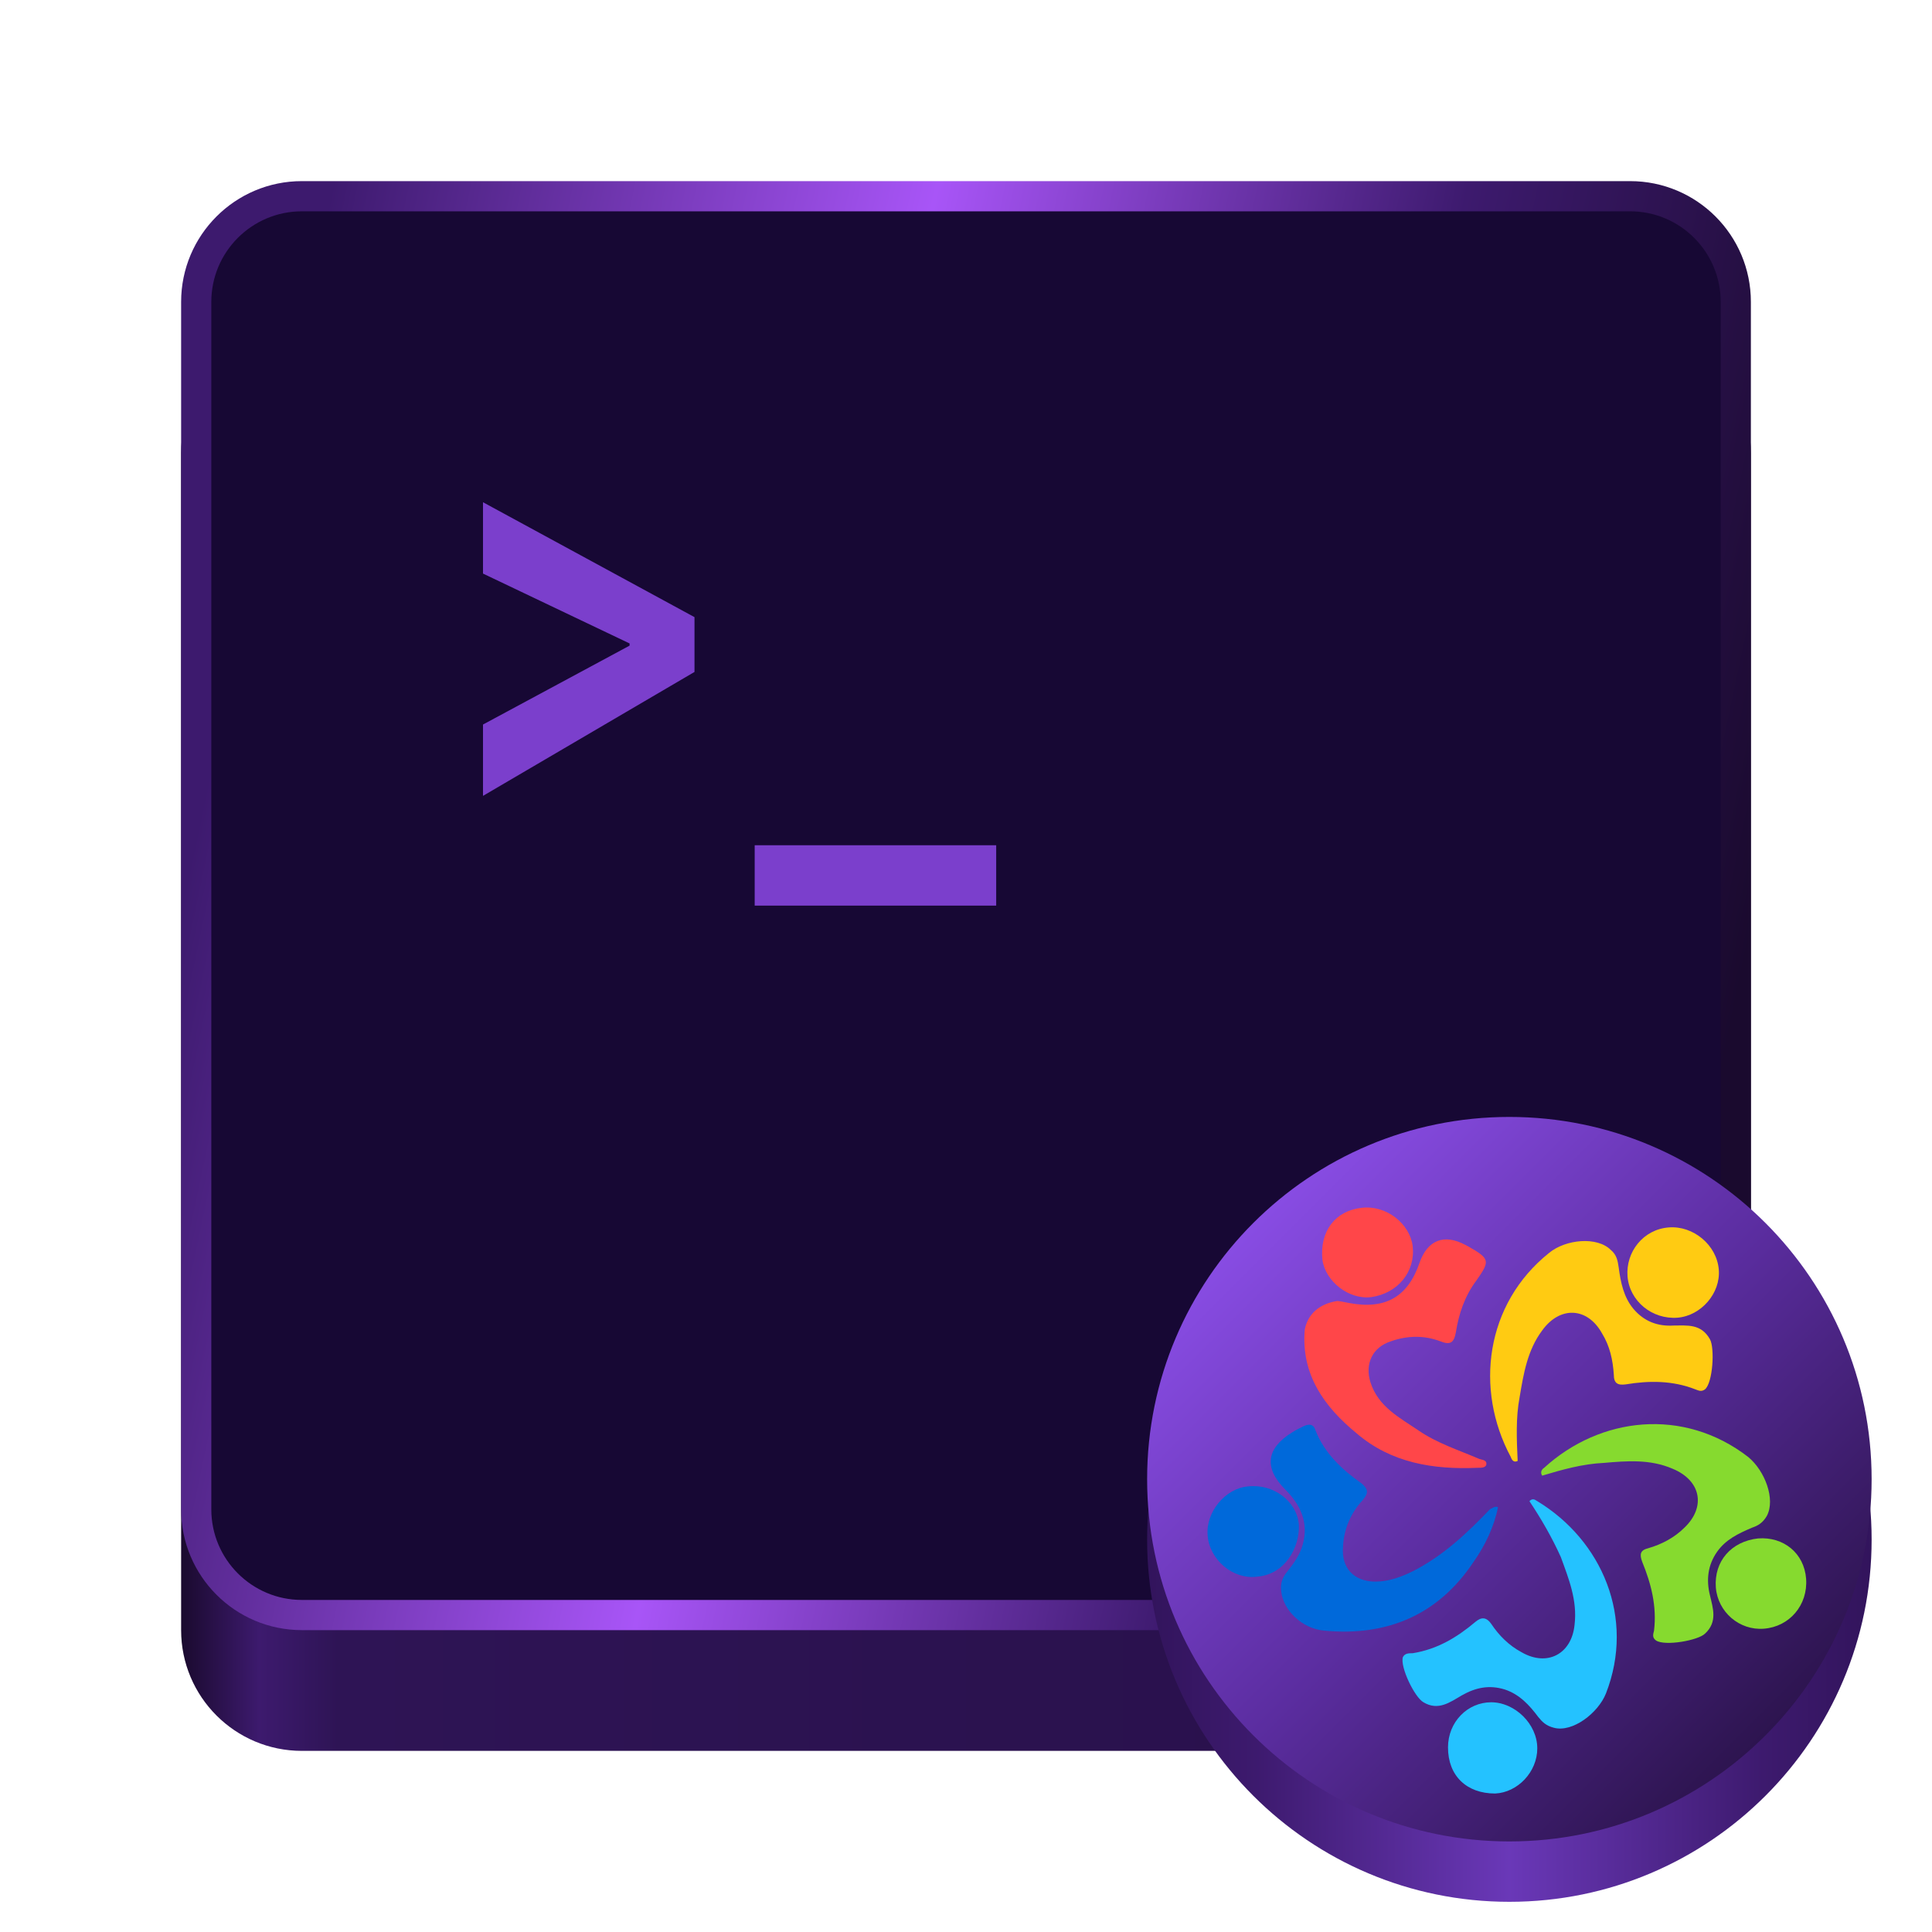
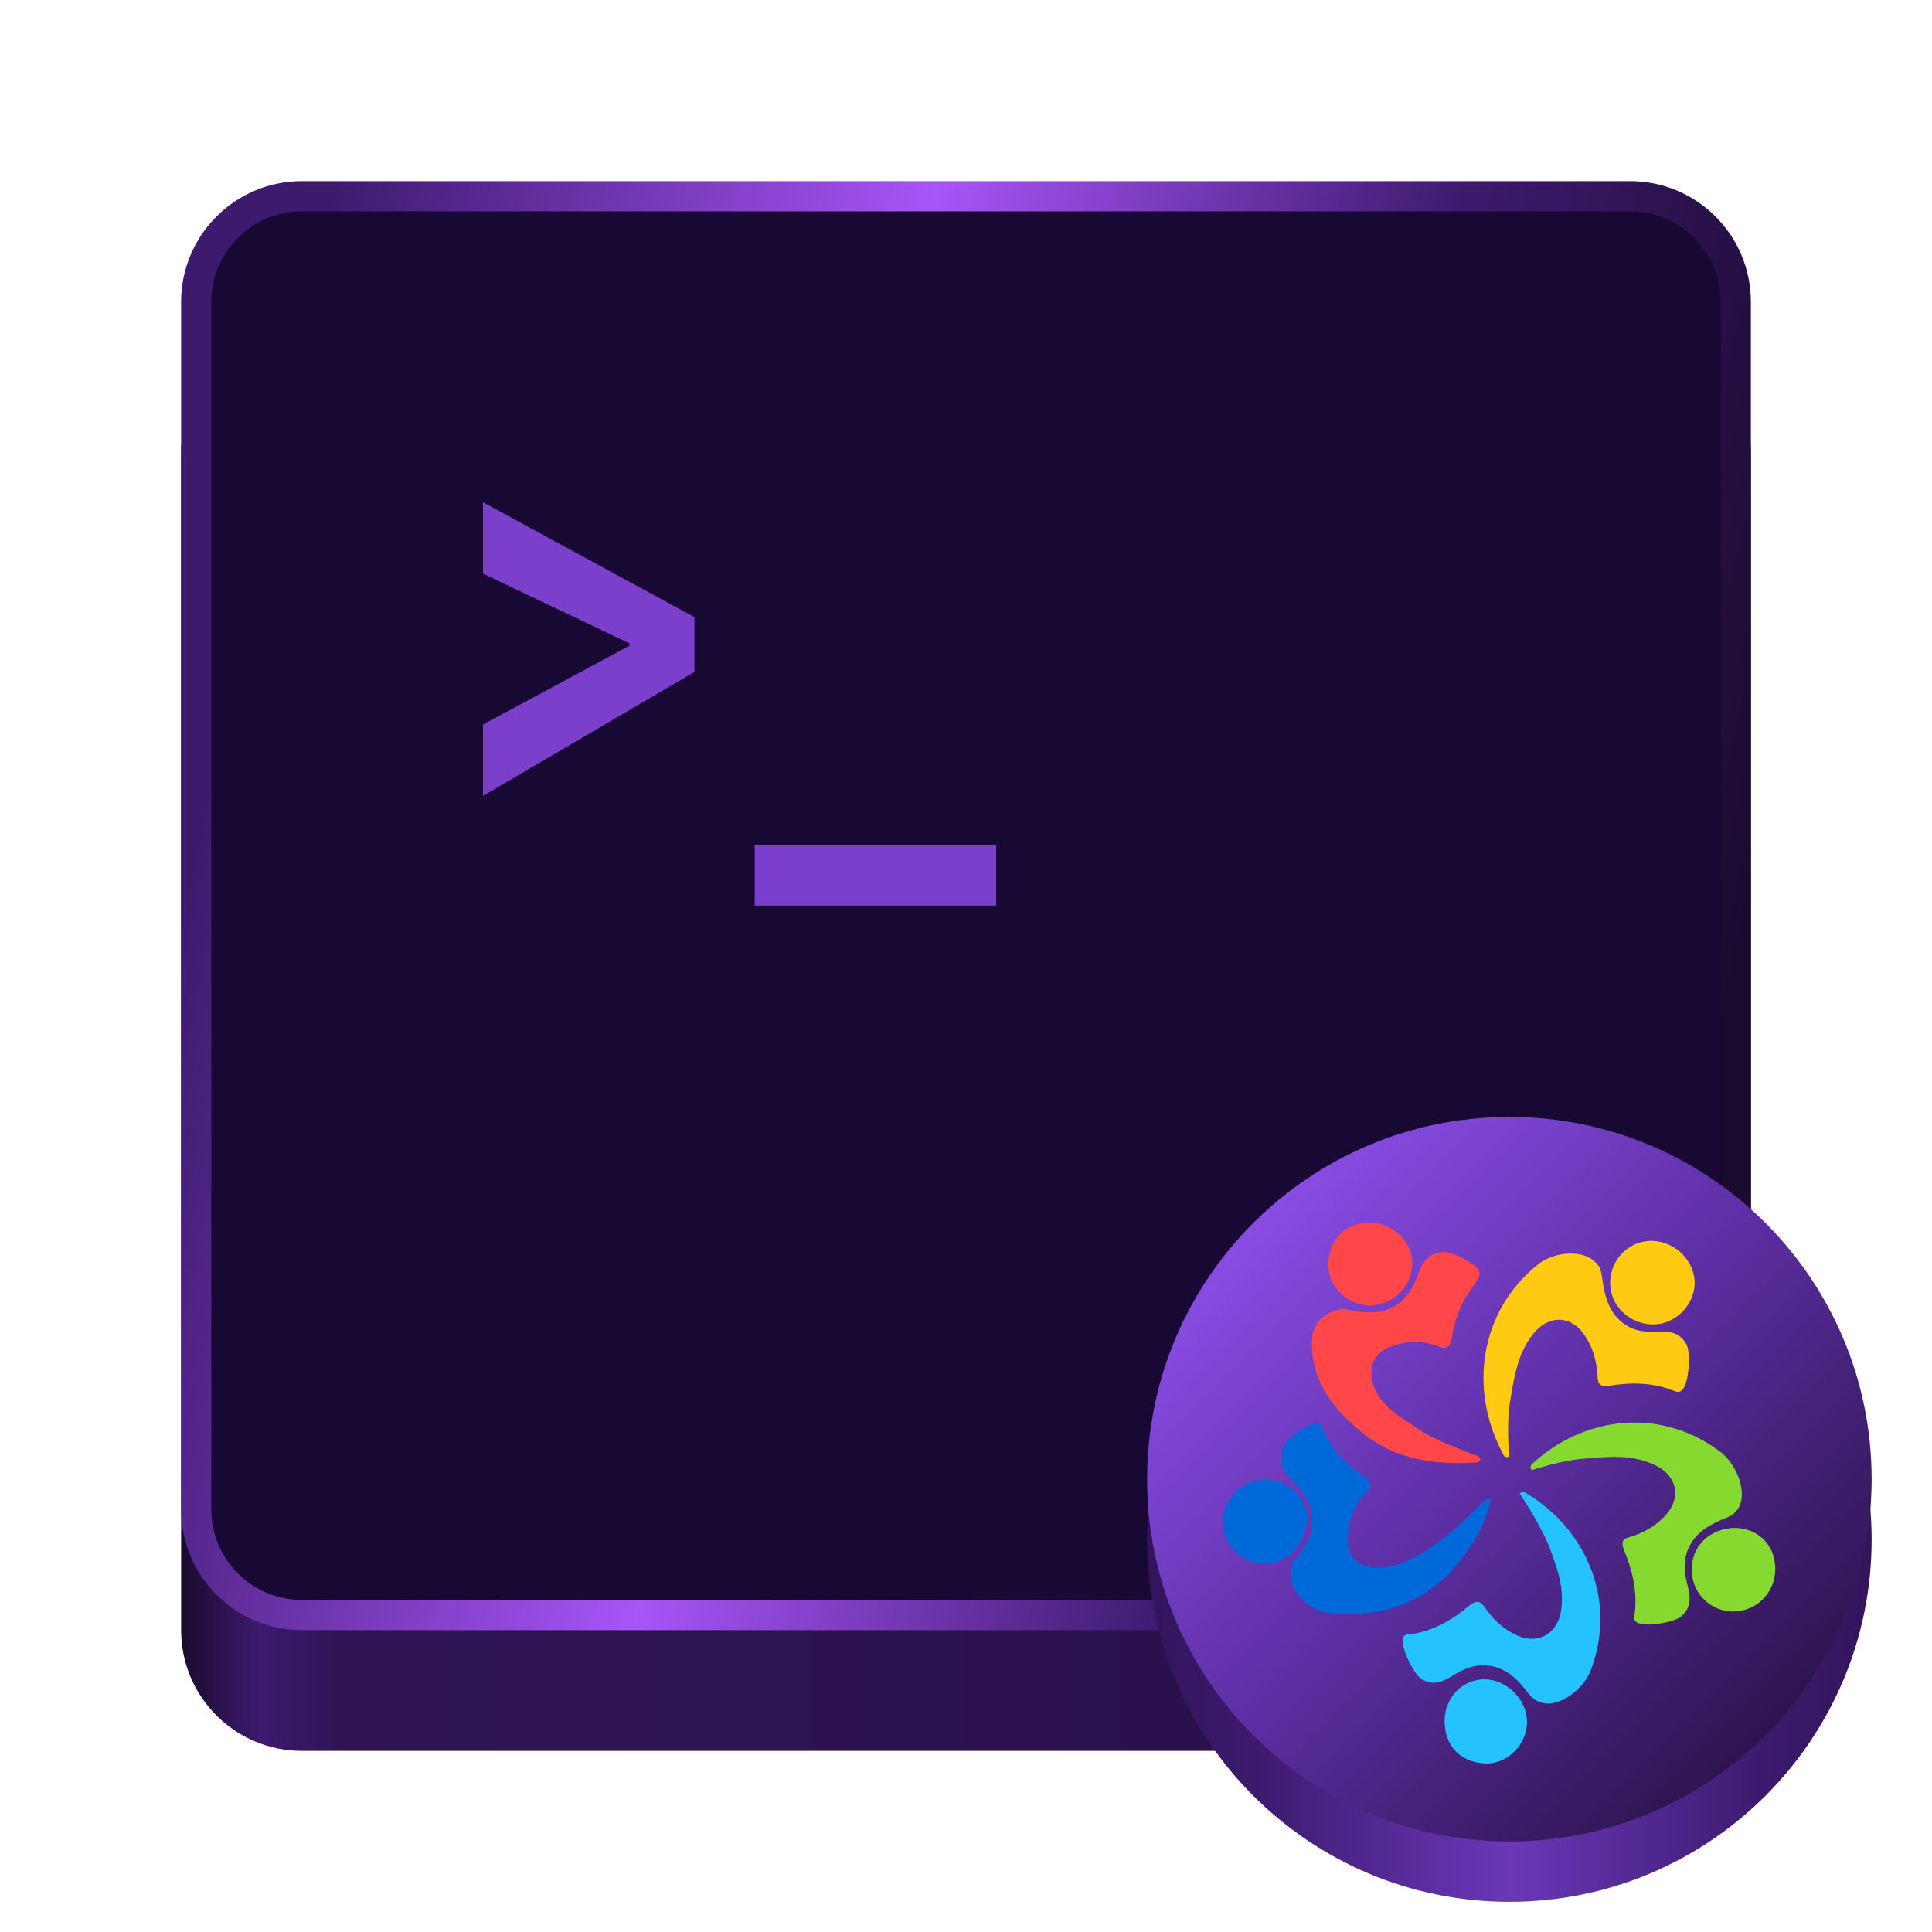
<svg xmlns="http://www.w3.org/2000/svg" height="128px" viewBox="0 0 128 128" width="128px">
  <defs>
    <linearGradient id="a" gradientUnits="userSpaceOnUse" x1="12" x2="116" y1="64" y2="64">
      <stop offset="0" stop-color="#1a0a2e" />
      <stop offset="0.05" stop-color="#3d1a6e" />
      <stop offset="0.1" stop-color="#2e1455" />
      <stop offset="0.9" stop-color="#28104a" />
      <stop offset="0.95" stop-color="#3d1a6e" />
      <stop offset="1" stop-color="#1a0a2e" />
    </linearGradient>
    <linearGradient id="b" gradientUnits="userSpaceOnUse" x1="12" x2="112.041" y1="60" y2="80.988">
      <stop offset="0" stop-color="#3d1a6e" />
      <stop offset="0.384" stop-color="#a855f7" />
      <stop offset="0.721" stop-color="#3d1a6e" />
      <stop offset="1" stop-color="#1a0a2e" />
    </linearGradient>
    <linearGradient id="cgrad" gradientUnits="userSpaceOnUse" x1="76" y1="74" x2="124" y2="122">
      <stop offset="0" stop-color="#9b59ff" />
      <stop offset="0.5" stop-color="#5b2da0" />
      <stop offset="1" stop-color="#1a0a2e" />
    </linearGradient>
    <linearGradient id="shadowgrad" gradientUnits="userSpaceOnUse" x1="76" y1="102" x2="124" y2="102">
      <stop offset="0" stop-color="#32145c" />
      <stop offset="0.15" stop-color="#3d1a6e" />
      <stop offset="0.5" stop-color="#6a38b8" />
      <stop offset="0.85" stop-color="#3d1a6e" />
      <stop offset="1" stop-color="#32145c" />
    </linearGradient>
  </defs>
  <path d="m 20 22 h 88 c 4.418 0 8 3.582 8 8 v 78 c 0 4.418 -3.582 8 -8 8 h -88 c -4.418 0 -8 -3.582 -8 -8 v -78 c 0 -4.418 3.582 -8 8 -8 z m 0 0" fill="url(#a)" />
  <path d="m 20 12 h 88 c 4.418 0 8 3.582 8 8 v 80 c 0 4.418 -3.582 8 -8 8 h -88 c -4.418 0 -8 -3.582 -8 -8 v -80 c 0 -4.418 3.582 -8 8 -8 z m 0 0" fill="url(#b)" />
  <path d="m 20 14 h 88 c 3.312 0 6 2.688 6 6 v 80 c 0 3.312 -2.688 6 -6 6 h -88 c -3.312 0 -6 -2.688 -6 -6 v -80 c 0 -3.312 2.688 -6 6 -6 z m 0 0" fill="#170834" />
  <path d="m 46.012 40.887 l -14.012 -7.613 v 4.727 l 9.711 4.629 v 0.145 l -9.711 5.227 v 4.727 l 14.012 -8.211 z m 0 0" fill="#7b3fcc" />
  <path d="m 50 56 v 4 h 16 v -4 z m 0 0" fill="#7b3fcc" />
  <circle cx="100" cy="102" r="24" fill="url(#shadowgrad)" />
  <circle cx="100" cy="98" r="24" fill="url(#cgrad)" />
-   <g transform="translate(80,80) scale(0.65)">
+   <g transform="translate(81,81) scale(0.6)">
    <path d="M56.114 33.731c2.6-.2 4.7 1.5 4.9 4.1.2 2.7-1.7 4.9-4.3 5.1-2.5.2-4.7-1.7-4.9-4.2-.2-2.7 1.6-4.7 4.3-5" fill="#86da2f" />
    <path d="M24.514 55.031c0-2.6 2-4.6 4.4-4.6s4.7 2.2 4.7 4.7c0 2.4-2 4.5-4.3 4.6-2.9 0-4.8-1.8-4.8-4.7" fill="#24c2ff" />
    <path d="M31.614 25.831c-.4.2-.6-.1-.7-.4-3.7-6.9-2.6-15.6 3.9-20.8 1.7-1.4 4.9-1.7 6.3-.3.6.5.7 1.1.8 1.8.2 1.5.5 3 1.5 4.2 1.1 1.3 2.5 1.8 4.1 1.7 1.4 0 2.8-.2 3.7 1.4.5.9.3 4.4-.5 5.1-.4.3-.7.1-1 0-2.3-.9-4.7-.9-7.1-.5-.8.1-1.2-.1-1.2-1-.1-1.5-.4-2.9-1.2-4.2-1.5-2.7-4.3-2.8-6.1-.3-1.5 2-1.9 4.4-2.3 6.8-.4 2.1-.3 4.3-.2 6.5 0 0-.1 0 0 0" fill="#ffcb12" />
    <path d="M34.114 27.331c-.2-.3-.1-.6.2-.8 5.7-5.2 14.2-6.2 20.8-1.1 1.7 1.4 2.8 4.3 1.9 6-.4.7-.9 1-1.5 1.2-1.4.6-2.7 1.2-3.6 2.5s-1.1 2.8-.7 4.4c.3 1.3.8 2.7-.5 3.9-.7.7-4.1 1.3-5 .7-.4-.3-.3-.6-.2-1 .3-2.5-.3-4.8-1.2-7-.3-.8-.2-1.2.6-1.4 1.4-.4 2.7-1.1 3.7-2.1 2.2-2.1 1.7-4.8-1.2-6-2.3-1-4.7-.8-7-.6-2.2.1-4.3.7-6.3 1.3" fill="#86da2f" />
    <path d="M32.814 29.931c.3-.3.5-.2.8 0 6.6 4 10 11.9 7 19.6-.8 2-3.4 4-5.3 3.5-.8-.2-1.2-.6-1.6-1.1-.9-1.2-1.9-2.3-3.4-2.8-1.6-.5-3-.2-4.4.6-1.2.7-2.4 1.6-3.9.7-.9-.5-2.4-3.6-2.1-4.6.2-.4.6-.4 1-.4 2.5-.4 4.5-1.6 6.4-3.2.6-.5 1.1-.5 1.6.2.8 1.2 1.8 2.2 3.1 2.9 2.6 1.5 5.1.2 5.4-2.8.3-2.5-.6-4.7-1.4-6.9-.9-2-2-3.9-3.2-5.7" fill="#24c2ff" />
    <path d="M29.614 30.531c-.4 2-1.3 3.9-2.5 5.6-3.6 5.4-8.8 7.6-15.2 7-2.3-.2-4.2-2.1-4.4-4-.1-.8.1-1.4.6-2 .7-.9 1.3-1.7 1.6-2.8.6-2.2-.2-4-1.8-5.6-2.2-2.2-1.9-4.2.7-5.8.3-.2.7-.4 1.1-.6.6-.3 1.1-.3 1.3.4.9 2.3 2.7 4 4.7 5.4.7.6.7 1 .1 1.7-1.2 1.3-1.9 2.9-2 4.7-.2 2.2 1.1 3.6 3.3 3.6 1.4 0 2.7-.5 3.9-1.1 3.1-1.6 5.5-3.9 7.8-6.3.3-.1.4-.3.8-.2" fill="#0069da" />
    <path d="M13.214 9.531c.2 0 .7.1 1.2.2 3.7.7 6-.6 7.2-4.1.8-2.3 2.5-3 4.7-1.8.1 0 .1.1.2.1 2.3 1.3 2.3 1.5.9 3.5-1.2 1.6-1.8 3.4-2.1 5.3-.2 1.1-.6 1.3-1.6.9-1.6-.6-3.3-.6-5 0-1.9.6-2.7 2.3-2.1 4.2.8 2.5 3 3.6 4.9 4.9s4.1 2 6.2 2.9c.3.1.8.1.7.6-.1.3-.5.3-.9.3-4.5.2-8.8-.5-12.3-3.5-3.3-2.7-5.7-6-5.3-10.6.3-1.5 1.4-2.6 3.3-2.9" fill="#ff4649" />
    <path d="M5.014 37.631c-2.4.3-4.8-1.7-5-4.2-.2-2.4 1.8-4.8 4.1-5 2.6-.3 5 1.5 5.2 3.9.1 2.3-1.4 5.1-4.3 5.3" fill="#0069da" />
    <path d="M47.014 2.031c2.5-.2 4.9 1.8 5.1 4.3.2 2.4-1.8 4.7-4.2 4.9-2.6.2-4.9-1.7-5.1-4.2s1.6-4.8 4.2-5" fill="#ffcb12" />
    <path d="M20.914 3.931c.3 2.6-1.5 4.8-4.2 5.2-2.3.3-4.7-1.6-5-3.8-.3-2.9 1.3-5 4-5.3 2.5-.3 4.9 1.6 5.2 3.9" fill="#ff4649" />
  </g>
</svg>
